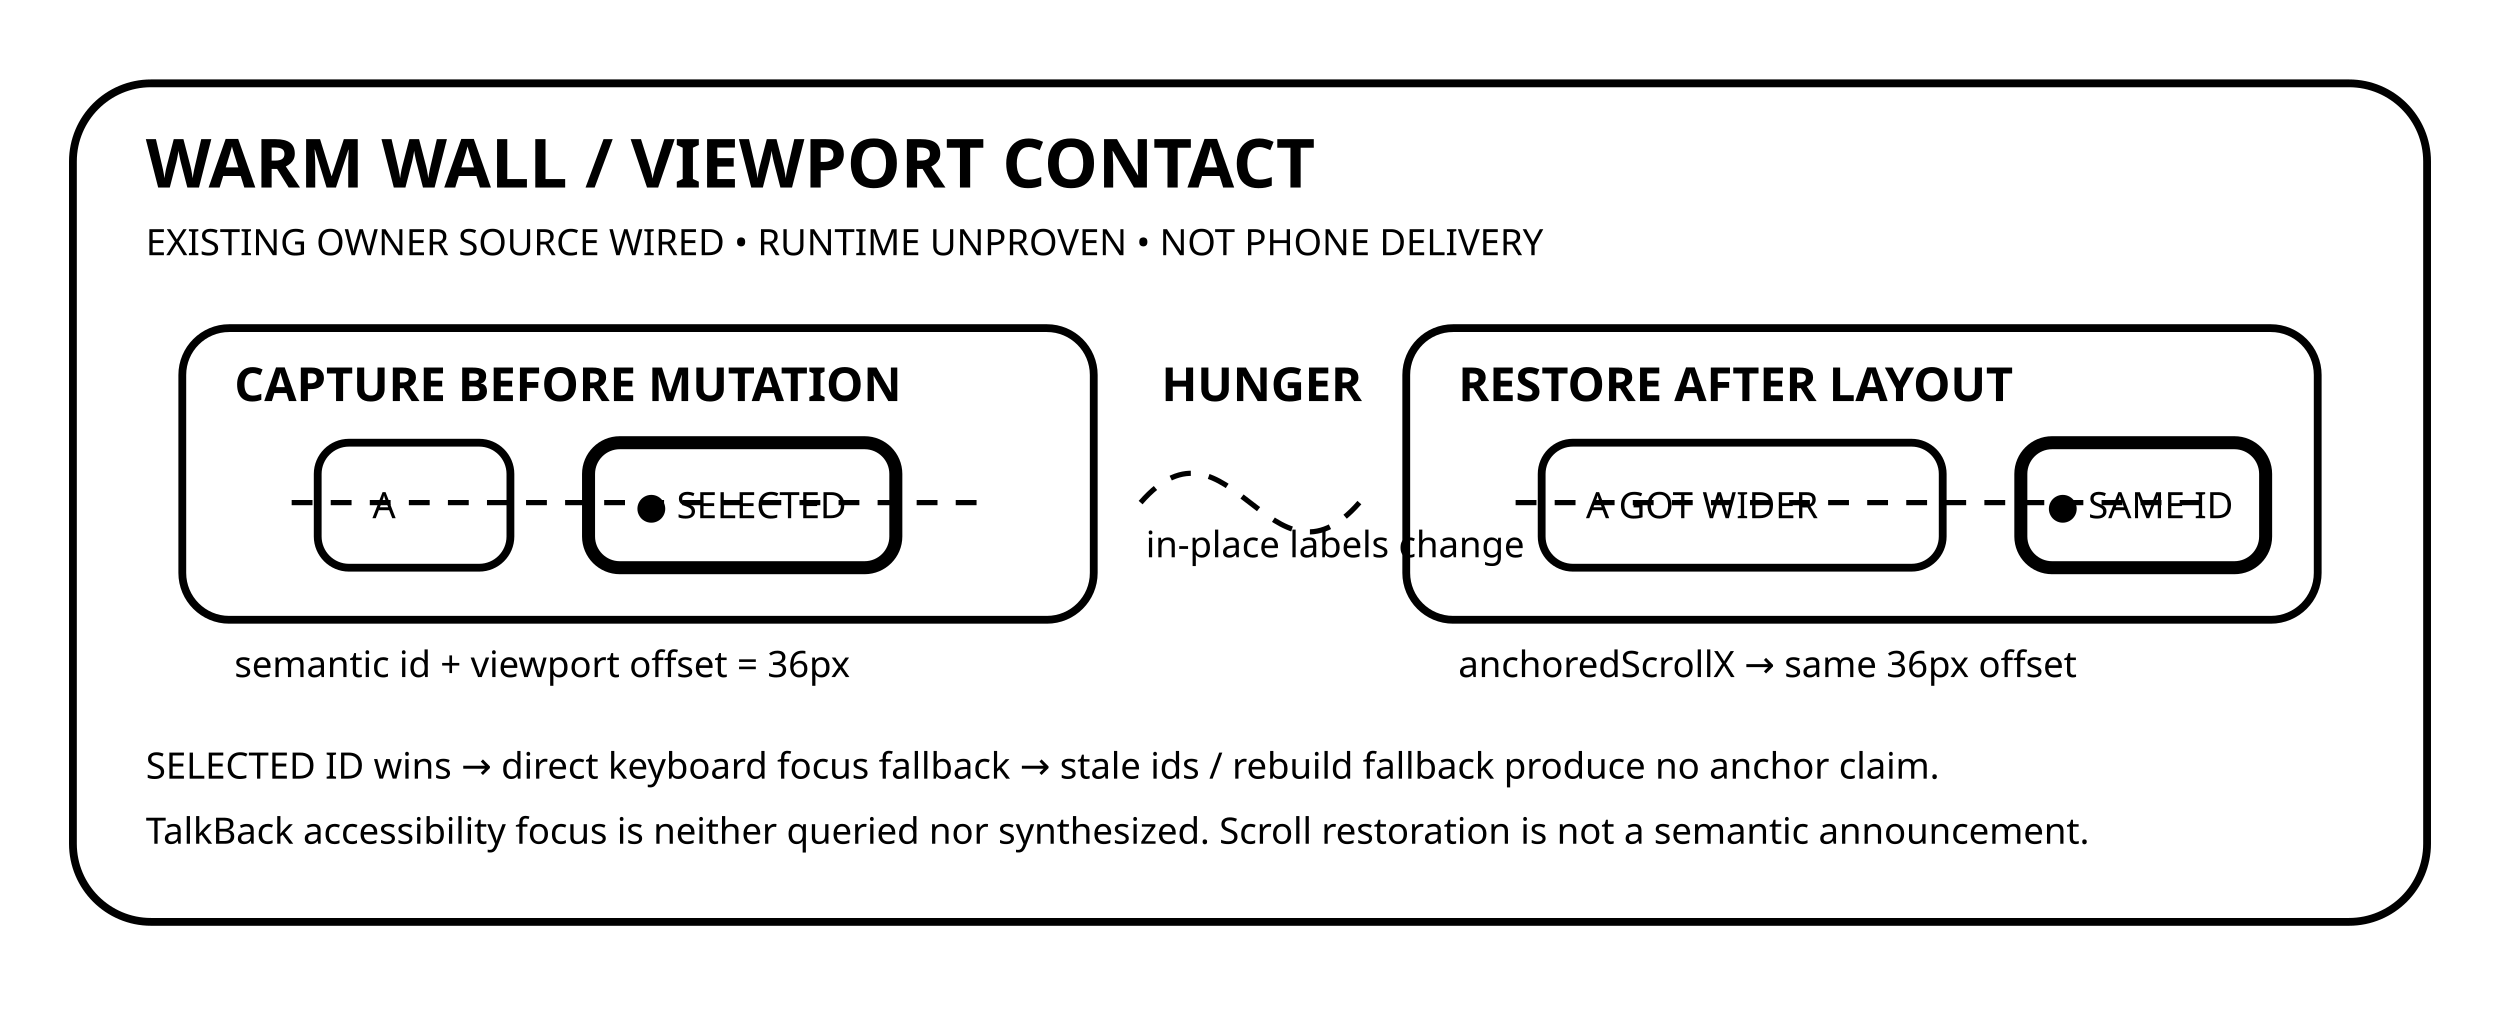
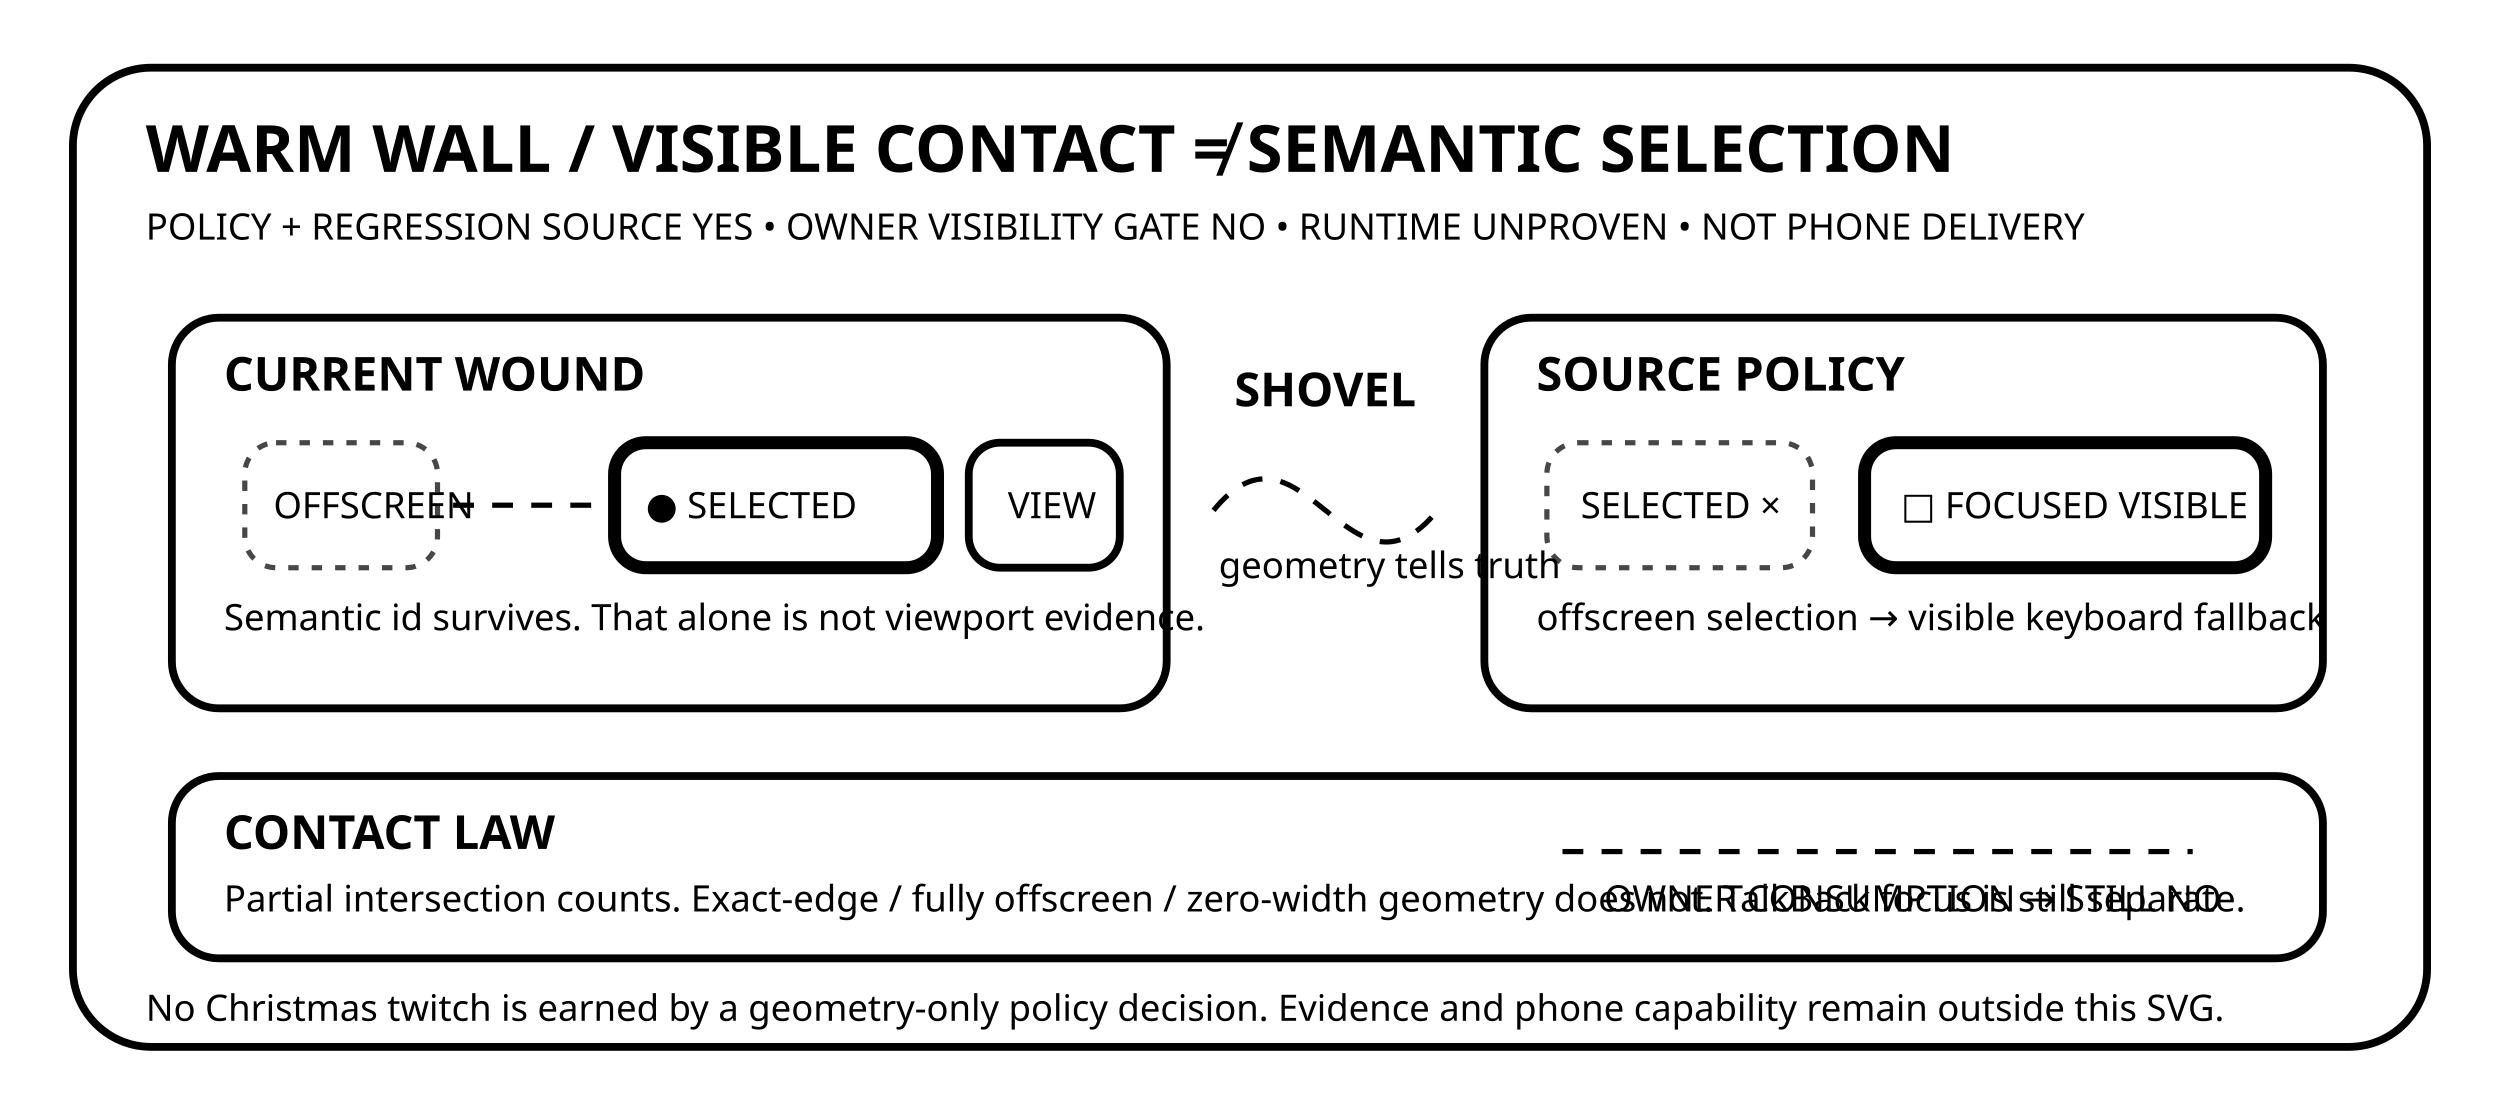
- <svg xmlns="http://www.w3.org/2000/svg" width="960" height="390" viewBox="0 0 960 390" role="img" aria-labelledby="title desc">
+ <svg xmlns="http://www.w3.org/2000/svg" width="960" height="430" viewBox="0 0 960 430" role="img" aria-labelledby="title desc">
  <defs>
    <style>
      text { font-family: system-ui, sans-serif; fill: currentColor; }
      .wall { fill: none; stroke: currentColor; stroke-width: 3; }
      .wire { fill: none; stroke: currentColor; stroke-width: 2; stroke-dasharray: 8 7; }
      .node { fill: none; stroke: currentColor; stroke-width: 3; }
      .scar { fill: none; stroke: currentColor; stroke-width: 5; }
+       .ghost { fill: none; stroke: currentColor; stroke-width: 2; stroke-dasharray: 4 5; opacity: .72; }
      .tiny { font-size: 14px; }
      .label { font-size: 18px; font-weight: 700; }
-       .big { font-size: 26px; font-weight: 800; }
+       .big { font-size: 25px; font-weight: 800; }
    </style>
  </defs>
-   <rect class="wall" x="28" y="32" width="904" height="322" rx="30" />
-   <text class="big" x="56" y="72">WARM WALL / VIEWPORT CONTACT</text>
-   <text class="tiny" x="56" y="98">EXISTING OWNER SOURCE WIRED • RUNTIME UNPROVEN • NOT PHONE DELIVERY</text>
-   <rect class="wall" x="70" y="126" width="350" height="112" rx="18" />
-   <text class="label" x="90" y="154">CAPTURE BEFORE MUTATION</text>
-   <line class="wire" x1="112" y1="193" x2="378" y2="193" />
-   <rect class="node" x="122" y="170" width="74" height="48" rx="12" />
-   <text class="tiny" x="143" y="199">A</text>
-   <rect class="scar" x="226" y="170" width="118" height="48" rx="12" />
-   <text class="tiny" x="244" y="199">● SELECTED</text>
-   <text class="tiny" x="90" y="260">semantic id + viewport offset = 36px</text>
-   <path class="wire" d="M438 193 C472 154 488 232 522 193" />
-   <text class="label" x="446" y="154">HUNGER</text>
-   <text class="tiny" x="440" y="214">in-place labels change</text>
-   <rect class="wall" x="540" y="126" width="350" height="112" rx="18" />
-   <text class="label" x="560" y="154">RESTORE AFTER LAYOUT</text>
-   <line class="wire" x1="582" y1="193" x2="848" y2="193" />
-   <rect class="node" x="592" y="170" width="154" height="48" rx="12" />
-   <text class="tiny" x="609" y="199">A GOT WIDER</text>
-   <rect class="scar" x="776" y="170" width="94" height="48" rx="12" />
-   <text class="tiny" x="786" y="199">● SAME ID</text>
-   <text class="tiny" x="560" y="260">anchoredScrollX → same 36px offset</text>
-   <text class="tiny" x="56" y="299">SELECTED ID wins → direct keyboard focus fallback → stale ids / rebuild fallback produce no anchor claim.</text>
-   <text class="tiny" x="56" y="324">TalkBack accessibility focus is neither queried nor synthesized. Scroll restoration is not a semantic announcement.</text>
+   <rect class="wall" x="28" y="26" width="904" height="376" rx="30" />
+   <text class="big" x="56" y="66">WARM WALL / VISIBLE CONTACT ≠ SEMANTIC SELECTION</text>
+   <text class="tiny" x="56" y="92">POLICY + REGRESSION SOURCE YES • OWNER VISIBILITY GATE NO • RUNTIME UNPROVEN • NOT PHONE DELIVERY</text>
+   <rect class="wall" x="66" y="122" width="382" height="150" rx="18" />
+   <text class="label" x="86" y="150">CURRENT WOUND</text>
+   <rect class="ghost" x="94" y="170" width="74" height="48" rx="12" />
+   <text class="tiny" x="105" y="199">OFFSCREEN</text>
+   <path class="wire" d="M174 194 H230" />
+   <rect class="scar" x="236" y="170" width="124" height="48" rx="12" />
+   <text class="tiny" x="248" y="199">● SELECTED</text>
+   <rect class="node" x="372" y="170" width="58" height="48" rx="12" />
+   <text class="tiny" x="387" y="199">VIEW</text>
+   <text class="tiny" x="86" y="242">Semantic id survives. That alone is not viewport evidence.</text>
+   <path class="wire" d="M466 196 C500 154 518 238 552 196" />
+   <text class="label" x="474" y="156">SHOVEL</text>
+   <text class="tiny" x="468" y="222">geometry tells truth</text>
+   <rect class="wall" x="570" y="122" width="322" height="150" rx="18" />
+   <text class="label" x="590" y="150">SOURCE POLICY</text>
+   <rect class="ghost" x="594" y="170" width="102" height="48" rx="12" />
+   <text class="tiny" x="607" y="199">SELECTED ×</text>
+   <rect class="scar" x="716" y="170" width="154" height="48" rx="12" />
+   <text class="tiny" x="730" y="199">□ FOCUSED VISIBLE</text>
+   <text class="tiny" x="590" y="242">offscreen selection → visible keyboard fallback</text>
+   <rect class="wall" x="66" y="298" width="826" height="70" rx="18" />
+   <text class="label" x="86" y="326">CONTACT LAW</text>
+   <text class="tiny" x="86" y="350">Partial intersection counts. Exact-edge / fully offscreen / zero-width geometry does not. TalkBack focus is still separate.</text>
+   <path class="wire" d="M600 327 H842" />
+   <text class="tiny" x="616" y="350">OWNER CONSUMPTION → STILL NO</text>
+   <text class="tiny" x="56" y="392">No Christmas twitch is earned by a geometry-only policy decision. Evidence and phone capability remain outside this SVG.</text>
</svg>
